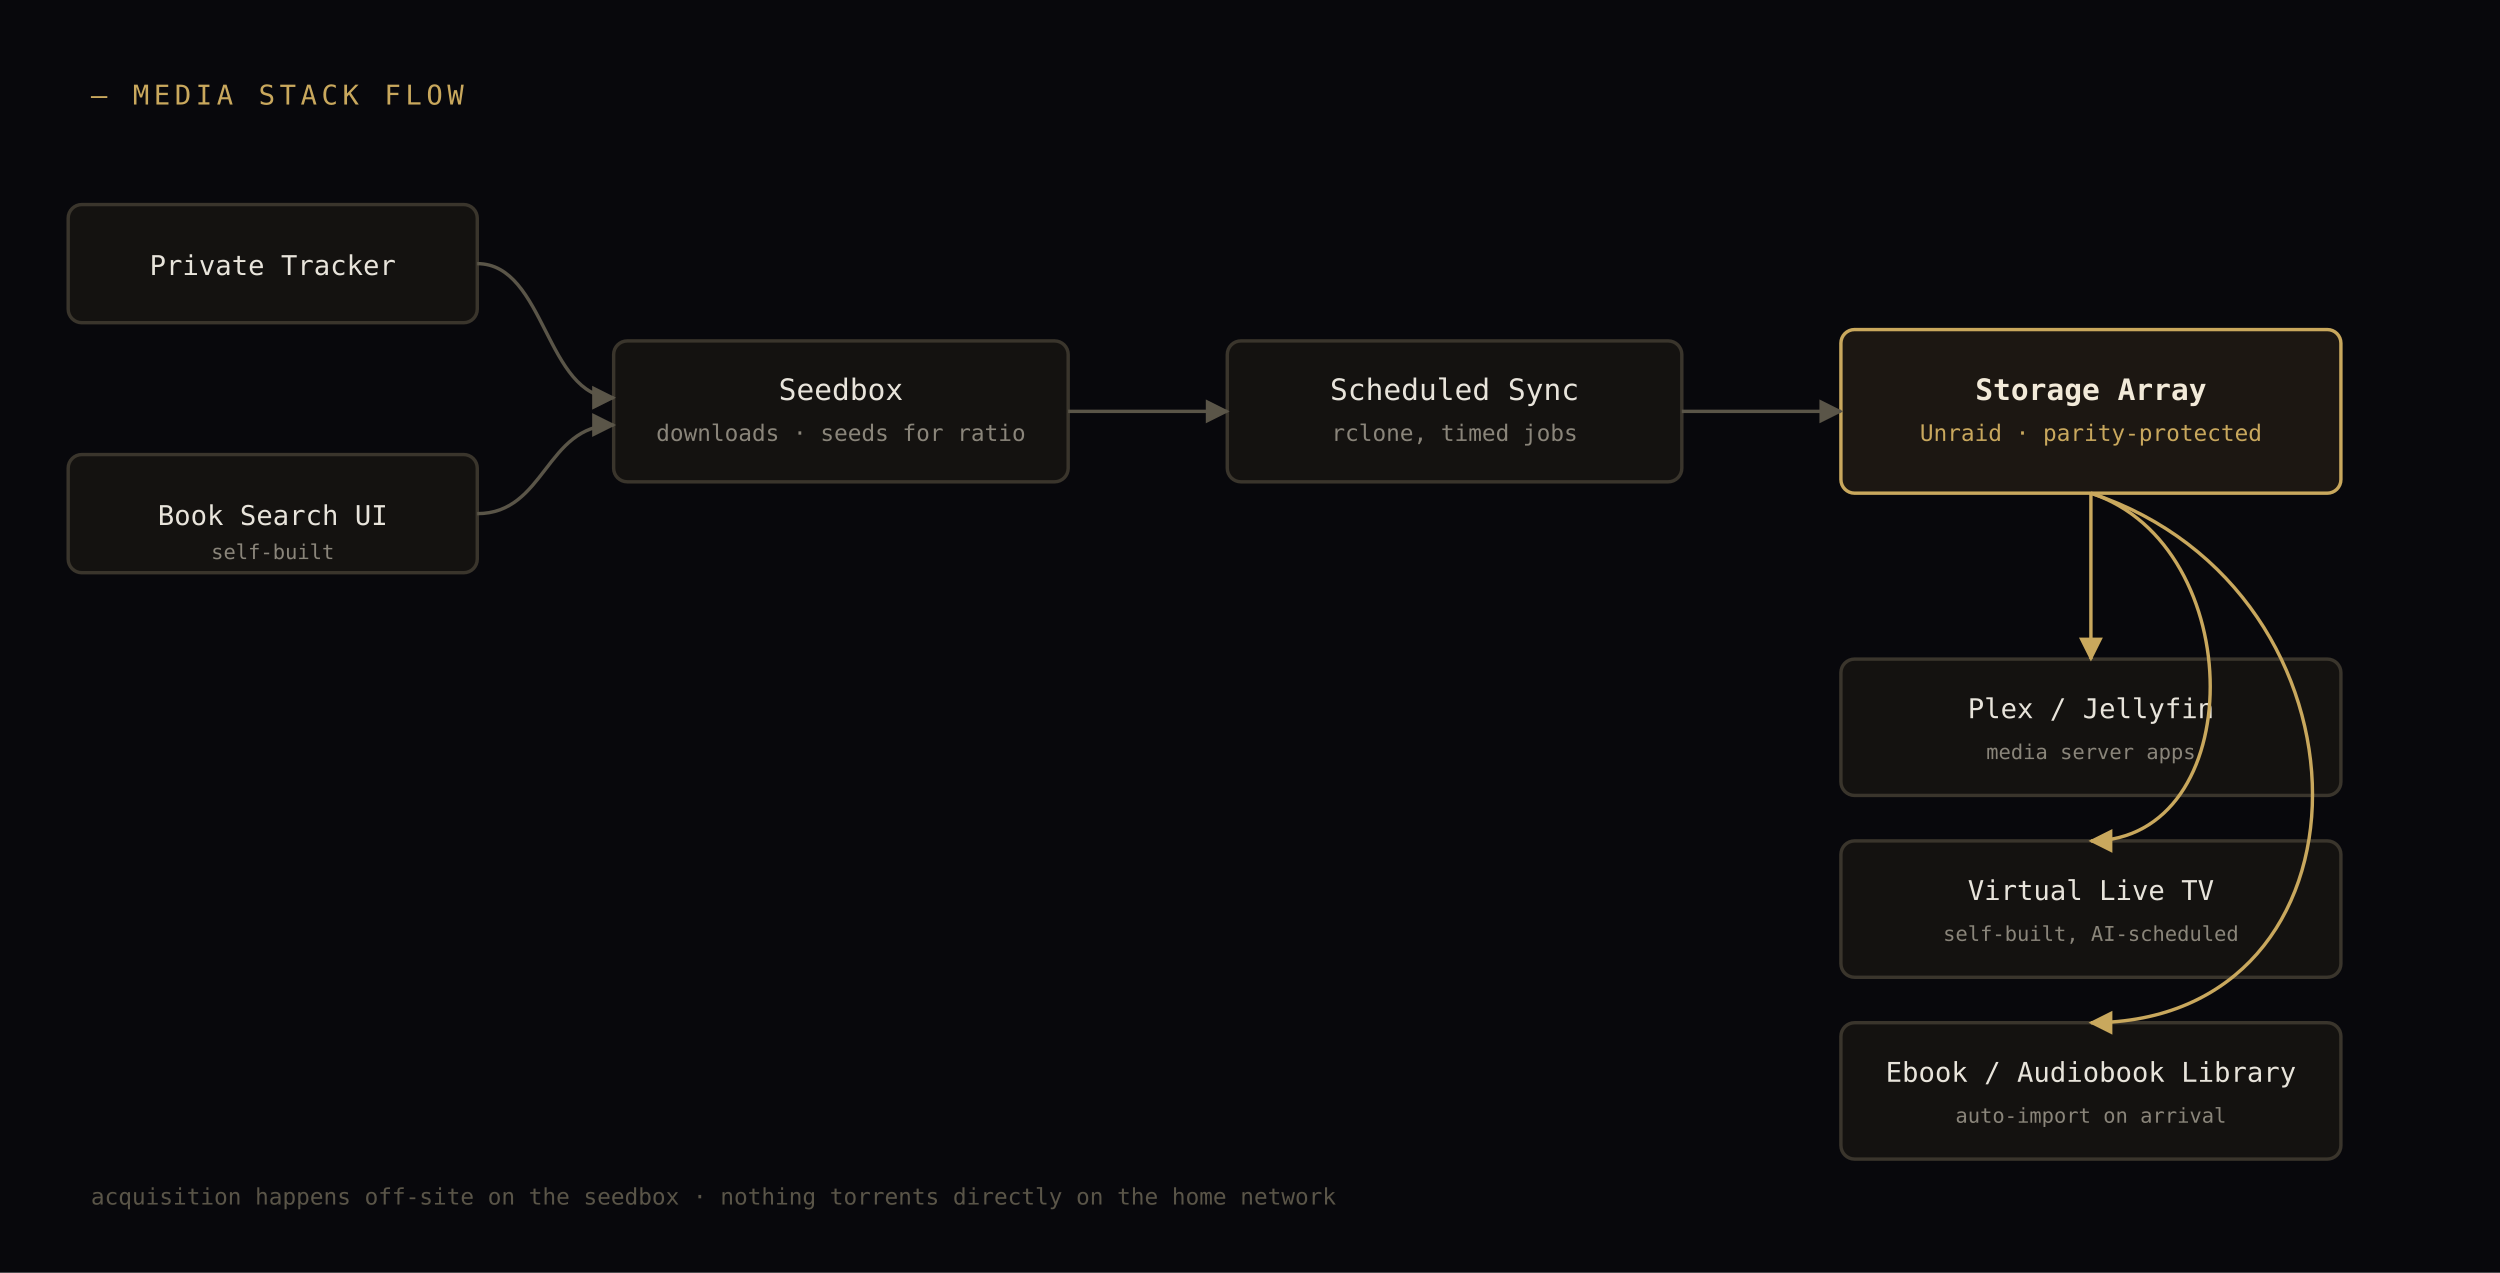
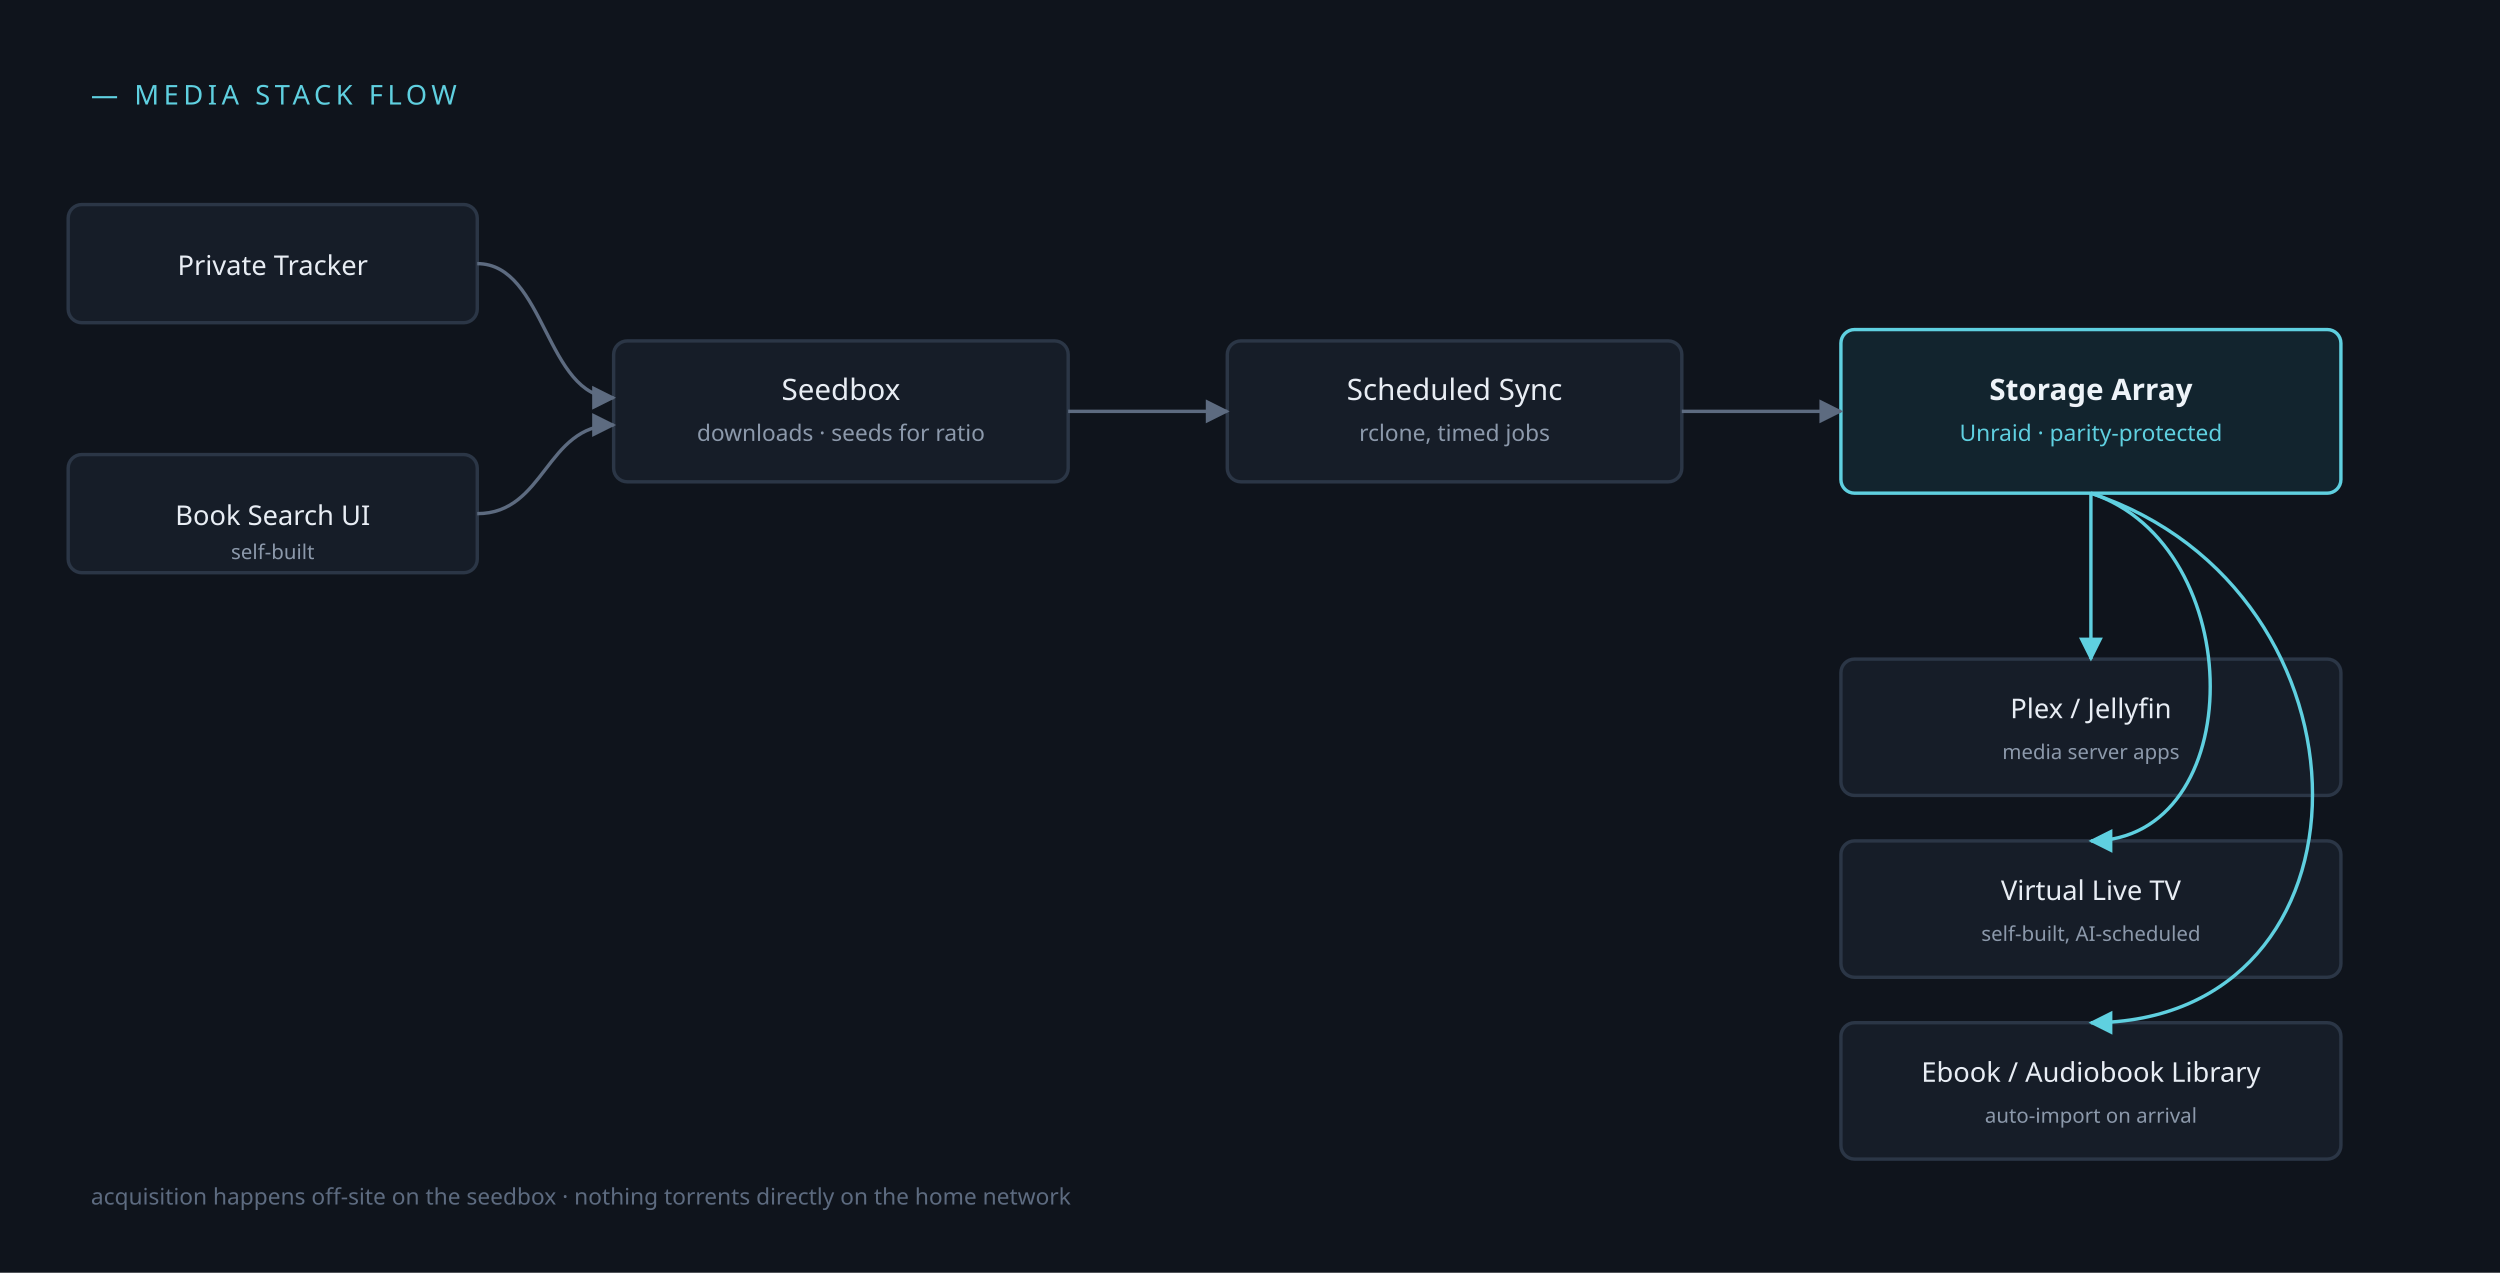
- <svg xmlns="http://www.w3.org/2000/svg" viewBox="0 0 1100 560" font-family="'JetBrains Mono', ui-monospace, monospace">
+ <svg xmlns="http://www.w3.org/2000/svg" viewBox="0 0 1100 560" font-family="'Albert Sans', system-ui, sans-serif">
  <defs>
    <marker id="arrow2" viewBox="0 0 10 10" refX="9" refY="5" markerWidth="7" markerHeight="7" orient="auto-start-reverse">
-       <path d="M0,0 L10,5 L0,10 z" fill="#5a5548" />
+       <path d="M0,0 L10,5 L0,10 z" fill="#5d6b80" />
    </marker>
    <marker id="arrowGold2" viewBox="0 0 10 10" refX="9" refY="5" markerWidth="7" markerHeight="7" orient="auto-start-reverse">
-       <path d="M0,0 L10,5 L0,10 z" fill="#c9a85d" />
+       <path d="M0,0 L10,5 L0,10 z" fill="#5fd0e0" />
    </marker>
  </defs>
-   <rect width="1100" height="560" fill="#08080c" />
-   <text x="40" y="46" fill="#c9a85d" font-size="12" letter-spacing="2">— MEDIA STACK FLOW</text>
-   <text x="40" y="118" fill="#8a857a" font-size="10" letter-spacing="1">VIDEO</text>
-   <text x="40" y="228" fill="#8a857a" font-size="10" letter-spacing="1">BOOKS</text>
-   <rect x="30" y="90" width="180" height="52" rx="6" fill="#141210" stroke="#3a352c" stroke-width="1.5" />
-   <text x="120" y="121" text-anchor="middle" fill="#e8e4db" font-size="12">Private Tracker</text>
-   <rect x="30" y="200" width="180" height="52" rx="6" fill="#141210" stroke="#3a352c" stroke-width="1.5" />
-   <text x="120" y="231" text-anchor="middle" fill="#e8e4db" font-size="12">Book Search UI</text>
-   <text x="120" y="246" text-anchor="middle" fill="#8a857a" font-size="9">self-built</text>
-   <rect x="270" y="150" width="200" height="62" rx="6" fill="#141210" stroke="#3a352c" stroke-width="1.5" />
-   <text x="370" y="176" text-anchor="middle" fill="#e8e4db" font-size="13">Seedbox</text>
-   <text x="370" y="194" text-anchor="middle" fill="#8a857a" font-size="10">downloads · seeds for ratio</text>
-   <path d="M210,116 C240,116 240,175 270,175" fill="none" stroke="#5a5548" stroke-width="1.5" marker-end="url(#arrow2)" />
-   <path d="M210,226 C240,226 240,187 270,187" fill="none" stroke="#5a5548" stroke-width="1.5" marker-end="url(#arrow2)" />
-   <rect x="540" y="150" width="200" height="62" rx="6" fill="#141210" stroke="#3a352c" stroke-width="1.5" />
-   <text x="640" y="176" text-anchor="middle" fill="#e8e4db" font-size="13">Scheduled Sync</text>
-   <text x="640" y="194" text-anchor="middle" fill="#8a857a" font-size="10">rclone, timed jobs</text>
-   <path d="M470,181 L540,181" fill="none" stroke="#5a5548" stroke-width="1.5" marker-end="url(#arrow2)" />
-   <rect x="810" y="145" width="220" height="72" rx="6" fill="#1c1712" stroke="#c9a85d" stroke-width="1.5" />
-   <text x="920" y="176" text-anchor="middle" fill="#f2ead9" font-size="13" font-weight="600">Storage Array</text>
-   <text x="920" y="194" text-anchor="middle" fill="#c9a85d" font-size="10">Unraid · parity-protected</text>
-   <path d="M740,181 L810,181" fill="none" stroke="#5a5548" stroke-width="1.5" marker-end="url(#arrow2)" />
-   <rect x="810" y="290" width="220" height="60" rx="6" fill="#141210" stroke="#3a352c" stroke-width="1.5" />
-   <text x="920" y="316" text-anchor="middle" fill="#e8e4db" font-size="12">Plex / Jellyfin</text>
-   <text x="920" y="334" text-anchor="middle" fill="#8a857a" font-size="9">media server apps</text>
-   <rect x="810" y="370" width="220" height="60" rx="6" fill="#141210" stroke="#3a352c" stroke-width="1.5" />
-   <text x="920" y="396" text-anchor="middle" fill="#e8e4db" font-size="12">Virtual Live TV</text>
-   <text x="920" y="414" text-anchor="middle" fill="#8a857a" font-size="9">self-built, AI-scheduled</text>
-   <rect x="810" y="450" width="220" height="60" rx="6" fill="#141210" stroke="#3a352c" stroke-width="1.5" />
-   <text x="920" y="476" text-anchor="middle" fill="#e8e4db" font-size="12">Ebook / Audiobook Library</text>
-   <text x="920" y="494" text-anchor="middle" fill="#8a857a" font-size="9">auto-import on arrival</text>
-   <path d="M920,217 C920,250 920,270 920,290" fill="none" stroke="#c9a85d" stroke-width="1.5" marker-end="url(#arrowGold2)" />
-   <path d="M920,217 C990,240 990,370 920,370" fill="none" stroke="#c9a85d" stroke-width="1.5" marker-end="url(#arrowGold2)" />
-   <path d="M920,217 C1050,260 1050,450 920,450" fill="none" stroke="#c9a85d" stroke-width="1.5" marker-end="url(#arrowGold2)" />
-   <text x="40" y="530" fill="#5a5548" font-size="10">acquisition happens off-site on the seedbox · nothing torrents directly on the home network</text>
+   <rect width="1100" height="560" fill="#0f141c" />
+   <text x="40" y="46" fill="#5fd0e0" font-size="12" letter-spacing="2">— MEDIA STACK FLOW</text>
+   <text x="40" y="118" fill="#8c99ab" font-size="10" letter-spacing="1">VIDEO</text>
+   <text x="40" y="228" fill="#8c99ab" font-size="10" letter-spacing="1">BOOKS</text>
+   <rect x="30" y="90" width="180" height="52" rx="6" fill="#161d28" stroke="#2b3646" stroke-width="1.5" />
+   <text x="120" y="121" text-anchor="middle" fill="#e8edf4" font-size="12">Private Tracker</text>
+   <rect x="30" y="200" width="180" height="52" rx="6" fill="#161d28" stroke="#2b3646" stroke-width="1.5" />
+   <text x="120" y="231" text-anchor="middle" fill="#e8edf4" font-size="12">Book Search UI</text>
+   <text x="120" y="246" text-anchor="middle" fill="#8c99ab" font-size="9">self-built</text>
+   <rect x="270" y="150" width="200" height="62" rx="6" fill="#161d28" stroke="#2b3646" stroke-width="1.5" />
+   <text x="370" y="176" text-anchor="middle" fill="#e8edf4" font-size="13">Seedbox</text>
+   <text x="370" y="194" text-anchor="middle" fill="#8c99ab" font-size="10">downloads · seeds for ratio</text>
+   <path d="M210,116 C240,116 240,175 270,175" fill="none" stroke="#5d6b80" stroke-width="1.5" marker-end="url(#arrow2)" />
+   <path d="M210,226 C240,226 240,187 270,187" fill="none" stroke="#5d6b80" stroke-width="1.5" marker-end="url(#arrow2)" />
+   <rect x="540" y="150" width="200" height="62" rx="6" fill="#161d28" stroke="#2b3646" stroke-width="1.5" />
+   <text x="640" y="176" text-anchor="middle" fill="#e8edf4" font-size="13">Scheduled Sync</text>
+   <text x="640" y="194" text-anchor="middle" fill="#8c99ab" font-size="10">rclone, timed jobs</text>
+   <path d="M470,181 L540,181" fill="none" stroke="#5d6b80" stroke-width="1.5" marker-end="url(#arrow2)" />
+   <rect x="810" y="145" width="220" height="72" rx="6" fill="#12242e" stroke="#5fd0e0" stroke-width="1.5" />
+   <text x="920" y="176" text-anchor="middle" fill="#eef3f8" font-size="13" font-weight="600">Storage Array</text>
+   <text x="920" y="194" text-anchor="middle" fill="#5fd0e0" font-size="10">Unraid · parity-protected</text>
+   <path d="M740,181 L810,181" fill="none" stroke="#5d6b80" stroke-width="1.5" marker-end="url(#arrow2)" />
+   <rect x="810" y="290" width="220" height="60" rx="6" fill="#161d28" stroke="#2b3646" stroke-width="1.5" />
+   <text x="920" y="316" text-anchor="middle" fill="#e8edf4" font-size="12">Plex / Jellyfin</text>
+   <text x="920" y="334" text-anchor="middle" fill="#8c99ab" font-size="9">media server apps</text>
+   <rect x="810" y="370" width="220" height="60" rx="6" fill="#161d28" stroke="#2b3646" stroke-width="1.5" />
+   <text x="920" y="396" text-anchor="middle" fill="#e8edf4" font-size="12">Virtual Live TV</text>
+   <text x="920" y="414" text-anchor="middle" fill="#8c99ab" font-size="9">self-built, AI-scheduled</text>
+   <rect x="810" y="450" width="220" height="60" rx="6" fill="#161d28" stroke="#2b3646" stroke-width="1.5" />
+   <text x="920" y="476" text-anchor="middle" fill="#e8edf4" font-size="12">Ebook / Audiobook Library</text>
+   <text x="920" y="494" text-anchor="middle" fill="#8c99ab" font-size="9">auto-import on arrival</text>
+   <path d="M920,217 C920,250 920,270 920,290" fill="none" stroke="#5fd0e0" stroke-width="1.5" marker-end="url(#arrowGold2)" />
+   <path d="M920,217 C990,240 990,370 920,370" fill="none" stroke="#5fd0e0" stroke-width="1.5" marker-end="url(#arrowGold2)" />
+   <path d="M920,217 C1050,260 1050,450 920,450" fill="none" stroke="#5fd0e0" stroke-width="1.5" marker-end="url(#arrowGold2)" />
+   <text x="40" y="530" fill="#5d6b80" font-size="10">acquisition happens off-site on the seedbox · nothing torrents directly on the home network</text>
</svg>
